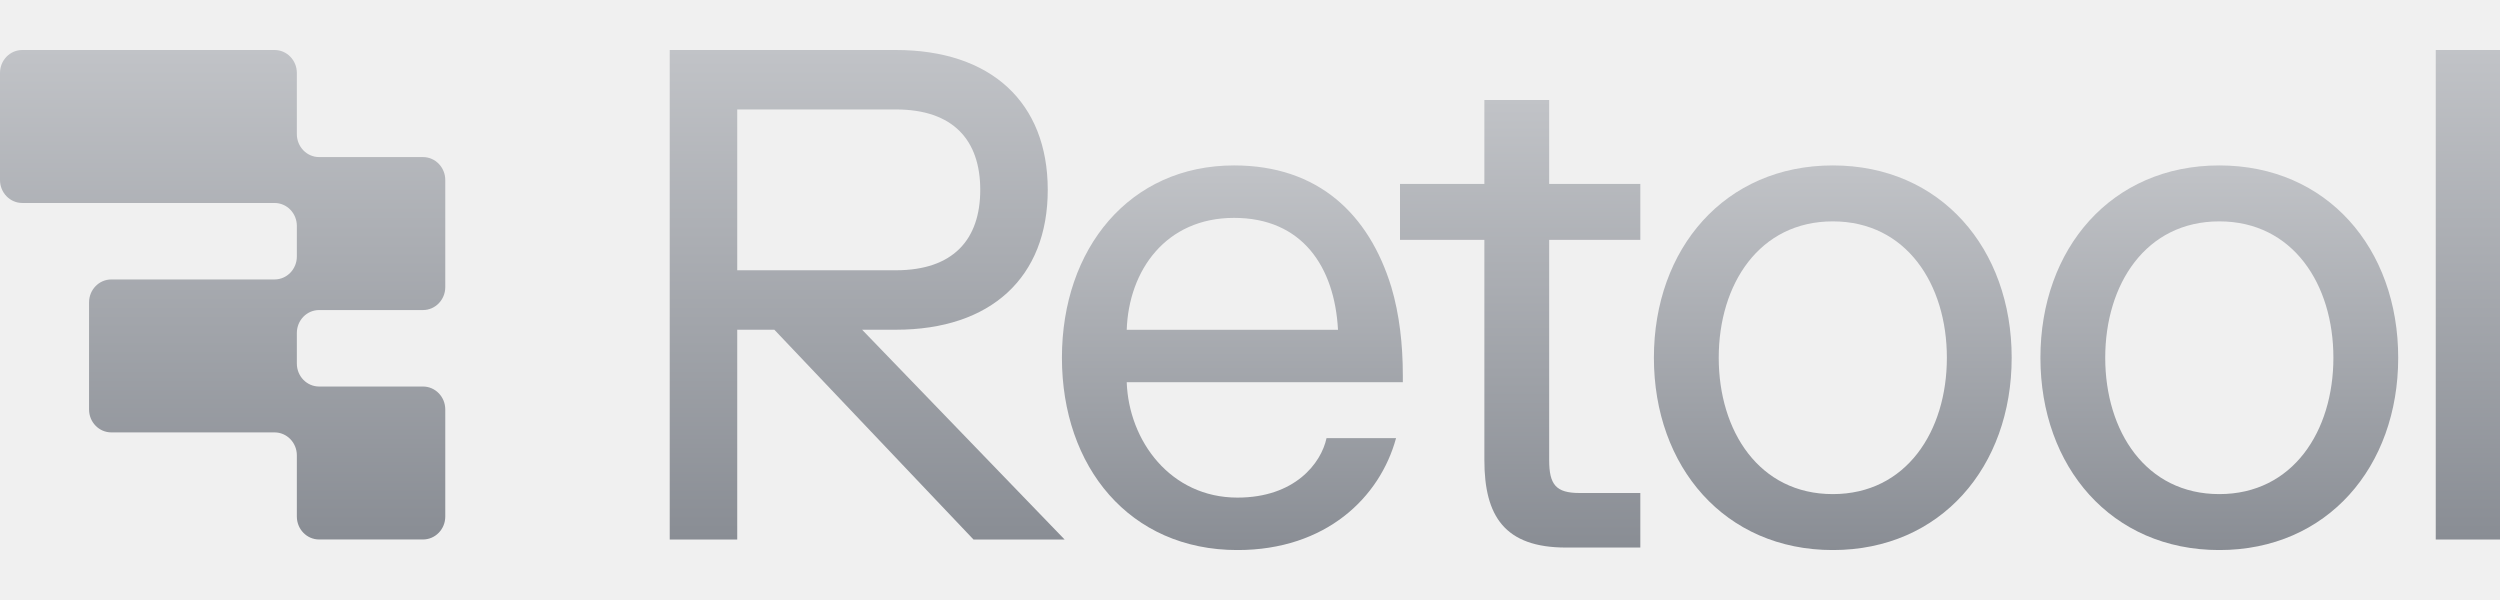
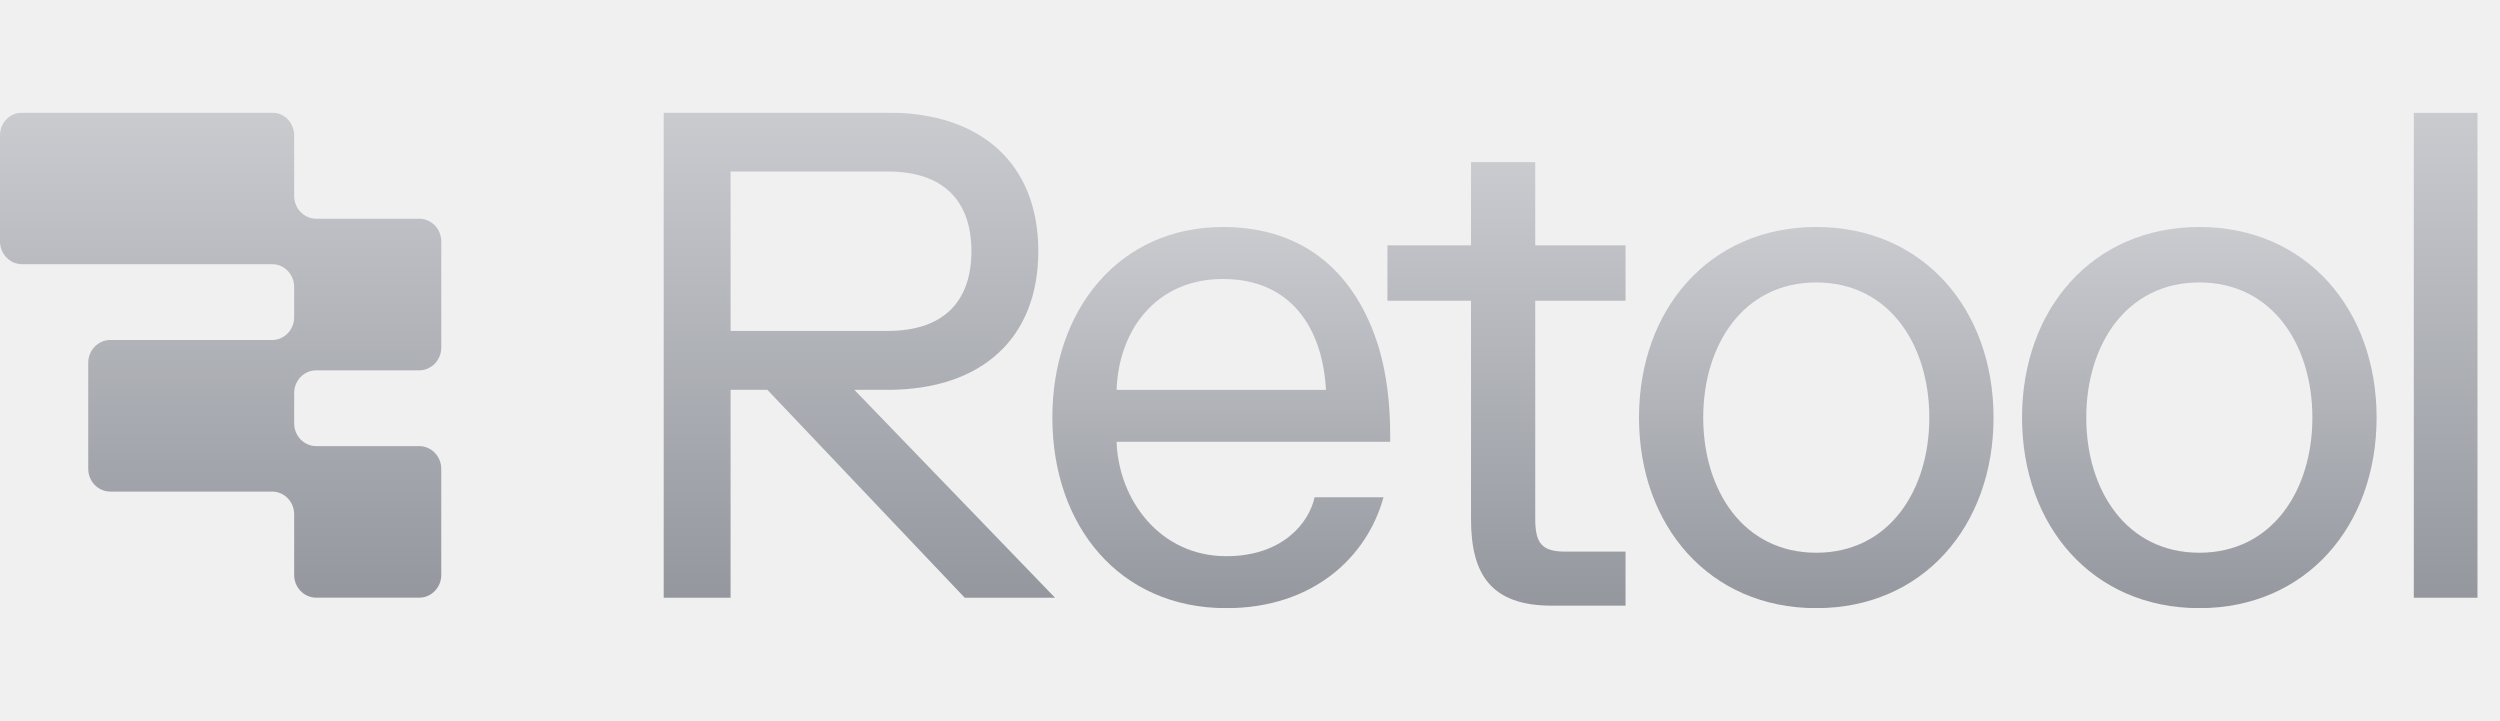
- <svg xmlns="http://www.w3.org/2000/svg" width="100" height="24" viewBox="0 0 100 24" fill="none">
-   <mask id="mask0_540_5229" style="mask-type:luminance" maskUnits="userSpaceOnUse" x="0" y="2" width="100" height="20">
-     <path d="M100 2H0V22H100V2Z" fill="white" />
+ <svg xmlns="http://www.w3.org/2000/svg" viewBox="0 0 111 32" fill="none">
+   <mask id="mask0_12351_71638" style="mask-type:luminance" maskUnits="userSpaceOnUse" x="0" y="5" width="110" height="22">
+     <path d="M110 5H0V27H110V5Z" fill="white" />
  </mask>
-   <g mask="url(#mask0_540_5229)">
-     <path d="M42.585 21.581H38.94L30.974 13.189H29.489V21.581H26.789V2H35.835C39.642 2 41.91 4.098 41.91 7.594C41.91 11.091 39.642 13.189 35.835 13.189H34.484L42.585 21.581ZM39.21 7.594C39.21 5.608 38.13 4.378 35.835 4.378H29.489V10.811H35.835C38.13 10.811 39.21 9.58 39.21 7.594Z" fill="url(#paint0_linear_540_5229)" />
-     <path d="M49.497 22.002C45.177 22.002 42.477 18.673 42.477 14.309C42.477 9.946 45.177 6.617 49.362 6.617C52.737 6.617 54.763 8.575 55.654 11.484C55.977 12.575 56.113 13.778 56.113 15.009V15.289H45.069C45.15 17.638 46.824 19.904 49.497 19.904C51.792 19.904 52.845 18.533 53.061 17.526H55.842C55.195 19.904 53.034 22.002 49.497 22.002ZM45.069 13.191H53.52C53.385 10.673 52.089 8.715 49.362 8.715C46.635 8.715 45.15 10.813 45.069 13.191Z" fill="url(#paint1_linear_540_5229)" />
-     <path d="M56 9.594V7.357H59.375V4H61.967V7.357H65.613V9.594H61.967V18.406C61.967 19.385 62.237 19.72 63.182 19.72H65.613V21.902H62.642C60.185 21.902 59.375 20.643 59.375 18.406V9.594H56Z" fill="url(#paint2_linear_540_5229)" />
-     <path d="M73.312 6.617C77.632 6.617 80.467 9.946 80.467 14.309C80.467 18.673 77.632 22.002 73.312 22.002C68.992 22.002 66.156 18.673 66.156 14.309C66.156 9.946 68.992 6.617 73.312 6.617ZM73.312 8.855C70.369 8.855 68.749 11.372 68.749 14.309C68.749 17.247 70.369 19.764 73.312 19.764C76.255 19.764 77.875 17.247 77.875 14.309C77.875 11.372 76.255 8.855 73.312 8.855Z" fill="url(#paint3_linear_540_5229)" />
-     <path d="M88.772 6.617C93.093 6.617 95.928 9.946 95.928 14.309C95.928 18.673 93.093 22.002 88.772 22.002C84.452 22.002 81.617 18.673 81.617 14.309C81.617 9.946 84.452 6.617 88.772 6.617ZM88.772 8.855C85.829 8.855 84.209 11.372 84.209 14.309C84.209 17.247 85.829 19.764 88.772 19.764C91.716 19.764 93.336 17.247 93.336 14.309C93.336 11.372 91.716 8.855 88.772 8.855Z" fill="url(#paint4_linear_540_5229)" />
-     <path d="M100.022 2V21.581H97.43V2H100.022Z" fill="url(#paint5_linear_540_5229)" />
-     <path d="M11.874 2.918C11.874 2.411 11.475 2 10.983 2H0.891C0.399 2 0 2.411 0 2.918V7.201C0 7.708 0.399 8.119 0.891 8.119H10.983C11.475 8.119 11.874 8.529 11.874 9.036V10.26C11.874 10.767 11.475 11.178 10.983 11.178H4.453C3.961 11.178 3.562 11.589 3.562 12.096V16.379C3.562 16.886 3.961 17.296 4.453 17.296H10.983C11.475 17.296 11.874 17.707 11.874 18.214V20.662C11.874 21.169 12.273 21.579 12.764 21.579H16.92C17.412 21.579 17.811 21.169 17.811 20.662V16.379C17.811 15.872 17.412 15.461 16.92 15.461H12.764C12.273 15.461 11.874 15.05 11.874 14.543V13.319C11.874 12.812 12.273 12.402 12.764 12.402H16.92C17.412 12.402 17.811 11.991 17.811 11.484V7.201C17.811 6.694 17.412 6.283 16.92 6.283H12.764C12.273 6.283 11.874 5.872 11.874 5.365V2.918Z" fill="url(#paint6_linear_540_5229)" />
+   <g mask="url(#mask0_12351_71638)">
+     <path d="M46.843 26.539H42.834L34.072 17.308H32.438V26.539H29.468V5H39.418C43.606 5 46.101 7.308 46.101 11.154C46.101 15 43.606 17.308 39.418 17.308H37.933L46.843 26.539ZM43.131 11.154C43.131 8.969 41.943 7.615 39.418 7.615H32.438V14.692H39.418C41.943 14.692 43.131 13.338 43.131 11.154Z" fill="url(#paint0_linear_12351_71638)" />
+     <path d="M54.447 27.002C49.695 27.002 46.725 23.341 46.725 18.541C46.725 13.741 49.695 10.079 54.299 10.079C58.011 10.079 60.239 12.233 61.219 15.433C61.576 16.633 61.724 17.956 61.724 19.31V19.617H49.576C49.665 22.202 51.507 24.695 54.447 24.695C56.972 24.695 58.13 23.187 58.368 22.079H61.427C60.714 24.695 58.338 27.002 54.447 27.002ZM49.576 17.31H58.873C58.724 14.541 57.298 12.387 54.299 12.387C51.299 12.387 49.665 14.694 49.576 17.31Z" fill="url(#paint1_linear_12351_71638)" />
+     <path d="M61.601 13.354V10.892H65.313V7.2H68.165V10.892H72.174V13.354H68.165V23.046C68.165 24.123 68.461 24.492 69.501 24.492H72.174V26.892H68.907C66.204 26.892 65.313 25.508 65.313 23.046V13.354H61.601Z" fill="url(#paint2_linear_12351_71638)" />
+     <path d="M80.642 10.079C85.395 10.079 88.513 13.741 88.513 18.541C88.513 23.341 85.395 27.002 80.642 27.002C75.89 27.002 72.772 23.341 72.772 18.541C72.772 13.741 75.89 10.079 80.642 10.079ZM80.642 12.54C77.405 12.54 75.623 15.31 75.623 18.541C75.623 21.771 77.405 24.541 80.642 24.541C83.88 24.541 85.662 21.771 85.662 18.541C85.662 15.31 83.88 12.54 80.642 12.54Z" fill="url(#paint3_linear_12351_71638)" />
+     <path d="M97.65 10.079C102.403 10.079 105.521 13.741 105.521 18.541C105.521 23.341 102.403 27.002 97.65 27.002C92.898 27.002 89.779 23.341 89.779 18.541C89.779 13.741 92.898 10.079 97.65 10.079ZM97.65 12.54C94.413 12.54 92.63 15.31 92.63 18.541C92.63 21.771 94.413 24.541 97.65 24.541C100.887 24.541 102.67 21.771 102.67 18.541C102.67 15.31 100.887 12.54 97.65 12.54Z" fill="url(#paint4_linear_12351_71638)" />
+     <path d="M110.024 5V26.539H107.173V5H110.024Z" fill="url(#paint5_linear_12351_71638)" />
+     <path d="M13.061 6.01C13.061 5.452 12.623 5 12.082 5H0.98C0.439 5 0 5.452 0 6.01V10.721C0 11.278 0.439 11.73 0.98 11.73H12.082C12.623 11.73 13.061 12.182 13.061 12.74V14.086C13.061 14.644 12.623 15.096 12.082 15.096H4.898C4.357 15.096 3.918 15.548 3.918 16.105V20.816C3.918 21.374 4.357 21.826 4.898 21.826H12.082C12.623 21.826 13.061 22.278 13.061 22.836V25.528C13.061 26.085 13.5 26.537 14.041 26.537H18.612C19.153 26.537 19.592 26.085 19.592 25.528V20.816C19.592 20.259 19.153 19.807 18.612 19.807H14.041C13.5 19.807 13.061 19.355 13.061 18.797V17.451C13.061 16.894 13.5 16.442 14.041 16.442H18.612C19.153 16.442 19.592 15.99 19.592 15.432V10.721C19.592 10.163 19.153 9.711 18.612 9.711H14.041C13.5 9.711 13.061 9.259 13.061 8.702V6.01Z" fill="url(#paint6_linear_12351_71638)" />
  </g>
  <defs>
-     <linearGradient id="paint0_linear_540_5229" x1="34.687" y1="2" x2="34.687" y2="21.581" gradientUnits="userSpaceOnUse">
-       <stop stop-color="#C1C3C7" />
-       <stop offset="1" stop-color="#898D94" />
+     <linearGradient id="paint0_linear_12351_71638" x1="38.156" y1="5" x2="38.156" y2="26.539" gradientUnits="userSpaceOnUse">
+       <stop stop-color="#C9CBCF" />
+       <stop offset="1" stop-color="#94979E" />
    </linearGradient>
-     <linearGradient id="paint1_linear_540_5229" x1="49.295" y1="6.617" x2="49.295" y2="22.002" gradientUnits="userSpaceOnUse">
-       <stop stop-color="#C1C3C7" />
-       <stop offset="1" stop-color="#898D94" />
+     <linearGradient id="paint1_linear_12351_71638" x1="54.224" y1="10.079" x2="54.224" y2="27.002" gradientUnits="userSpaceOnUse">
+       <stop stop-color="#C9CBCF" />
+       <stop offset="1" stop-color="#94979E" />
    </linearGradient>
-     <linearGradient id="paint2_linear_540_5229" x1="60.806" y1="4" x2="60.806" y2="21.902" gradientUnits="userSpaceOnUse">
-       <stop stop-color="#C1C3C7" />
-       <stop offset="1" stop-color="#898D94" />
+     <linearGradient id="paint2_linear_12351_71638" x1="66.888" y1="7.2" x2="66.888" y2="26.892" gradientUnits="userSpaceOnUse">
+       <stop stop-color="#C9CBCF" />
+       <stop offset="1" stop-color="#94979E" />
    </linearGradient>
-     <linearGradient id="paint3_linear_540_5229" x1="73.312" y1="6.617" x2="73.312" y2="22.002" gradientUnits="userSpaceOnUse">
-       <stop stop-color="#C1C3C7" />
-       <stop offset="1" stop-color="#898D94" />
+     <linearGradient id="paint3_linear_12351_71638" x1="80.642" y1="10.079" x2="80.642" y2="27.002" gradientUnits="userSpaceOnUse">
+       <stop stop-color="#C9CBCF" />
+       <stop offset="1" stop-color="#94979E" />
    </linearGradient>
-     <linearGradient id="paint4_linear_540_5229" x1="88.772" y1="6.617" x2="88.772" y2="22.002" gradientUnits="userSpaceOnUse">
-       <stop stop-color="#C1C3C7" />
-       <stop offset="1" stop-color="#898D94" />
+     <linearGradient id="paint4_linear_12351_71638" x1="97.65" y1="10.079" x2="97.65" y2="27.002" gradientUnits="userSpaceOnUse">
+       <stop stop-color="#C9CBCF" />
+       <stop offset="1" stop-color="#94979E" />
    </linearGradient>
-     <linearGradient id="paint5_linear_540_5229" x1="98.726" y1="2" x2="98.726" y2="21.581" gradientUnits="userSpaceOnUse">
-       <stop stop-color="#C1C3C7" />
-       <stop offset="1" stop-color="#898D94" />
+     <linearGradient id="paint5_linear_12351_71638" x1="108.599" y1="5" x2="108.599" y2="26.539" gradientUnits="userSpaceOnUse">
+       <stop stop-color="#C9CBCF" />
+       <stop offset="1" stop-color="#94979E" />
    </linearGradient>
-     <linearGradient id="paint6_linear_540_5229" x1="8.905" y1="2" x2="8.905" y2="21.579" gradientUnits="userSpaceOnUse">
-       <stop stop-color="#C1C3C7" />
-       <stop offset="1" stop-color="#898D94" />
+     <linearGradient id="paint6_linear_12351_71638" x1="9.796" y1="5" x2="9.796" y2="26.537" gradientUnits="userSpaceOnUse">
+       <stop stop-color="#C9CBCF" />
+       <stop offset="1" stop-color="#94979E" />
    </linearGradient>
  </defs>
</svg>
